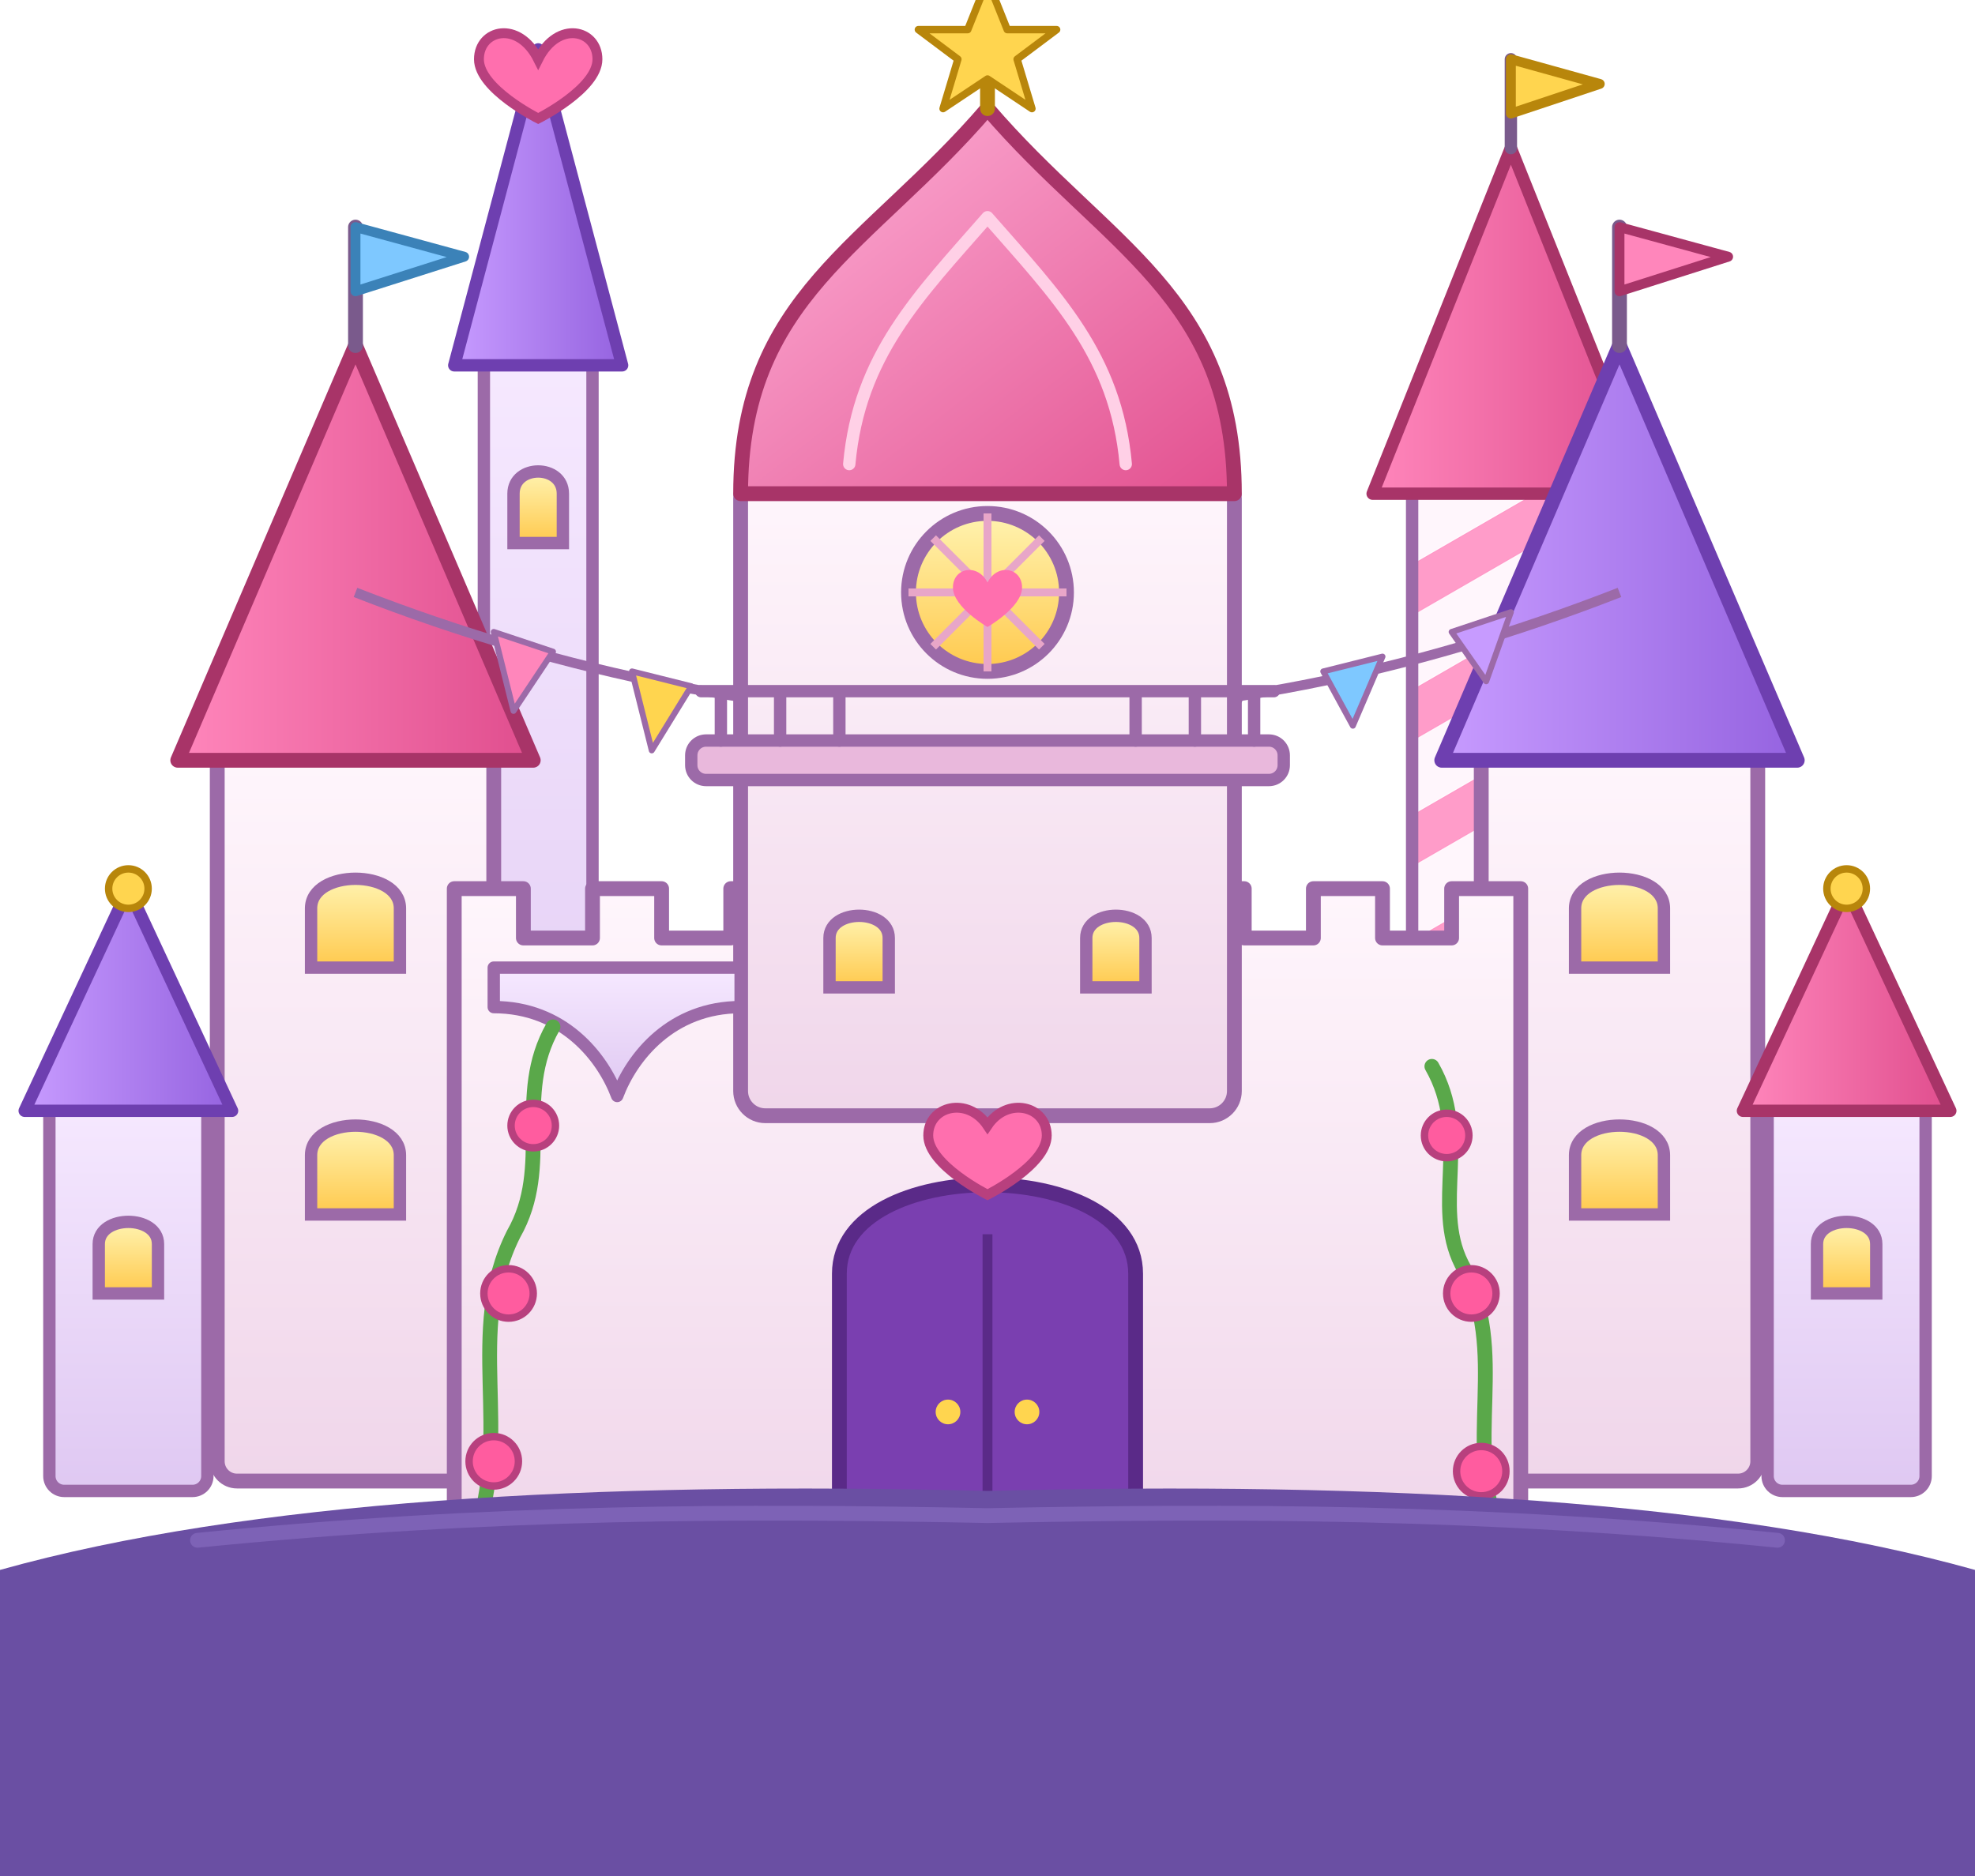
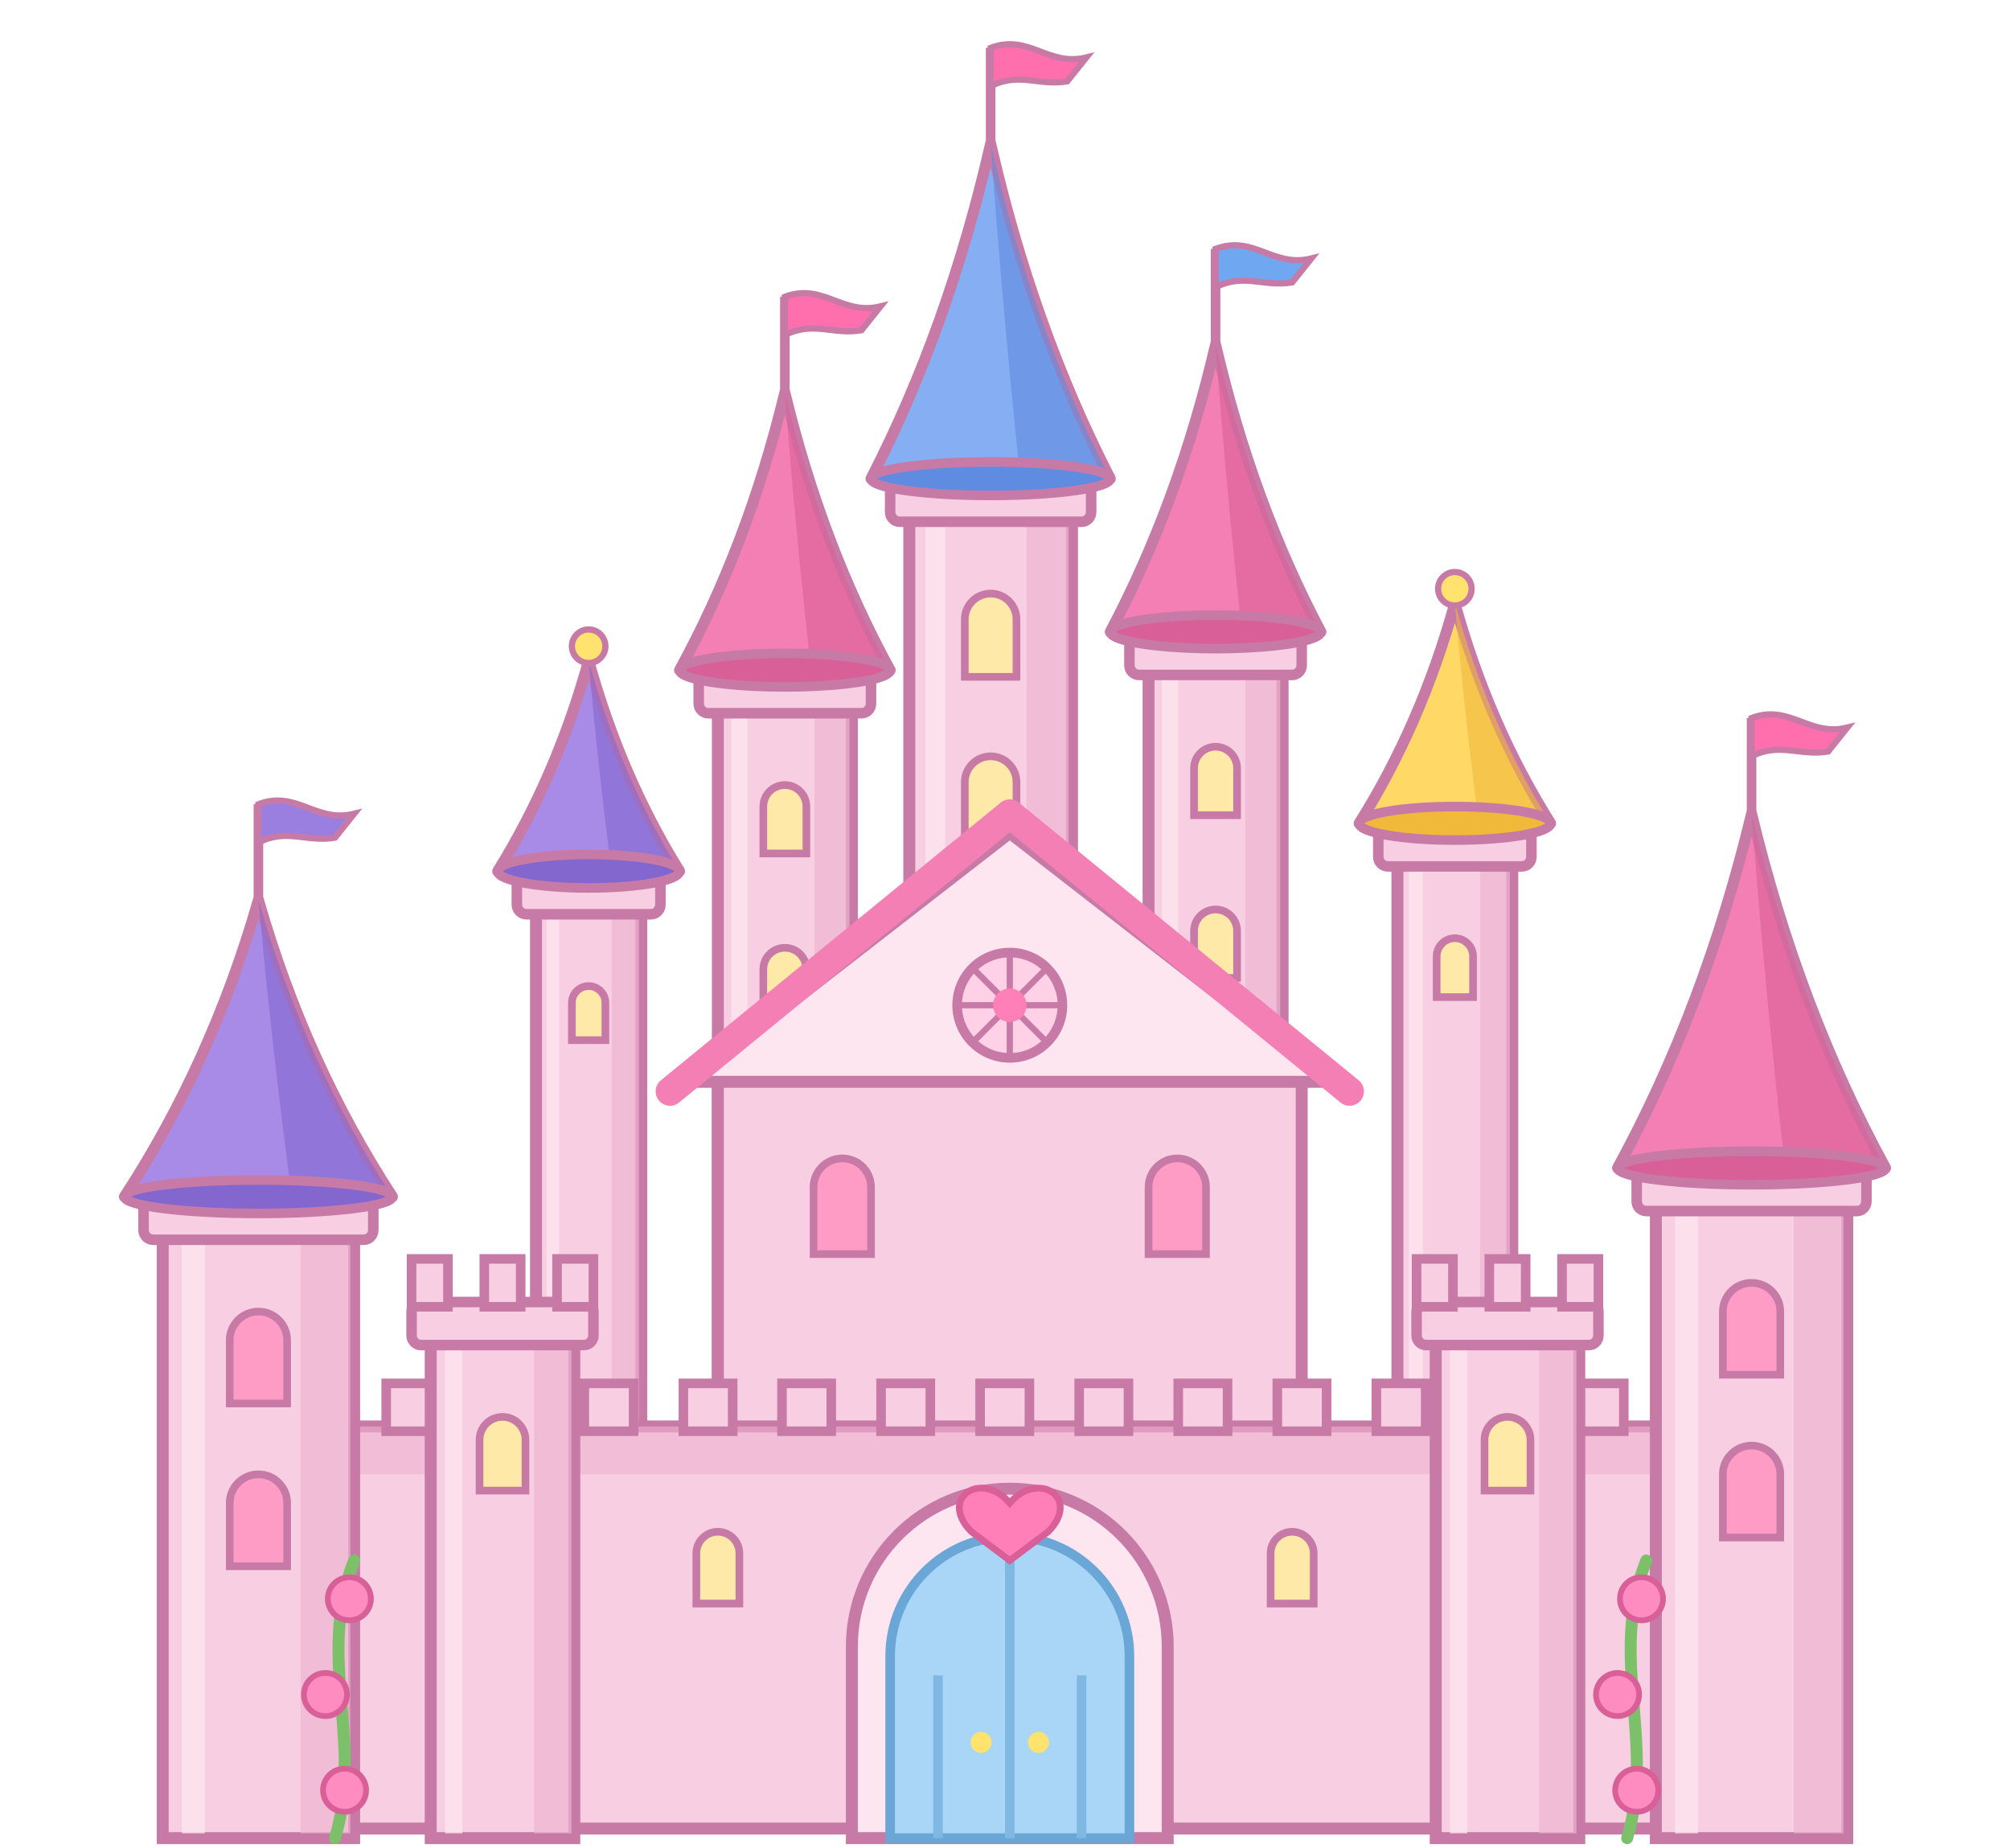
- <svg xmlns="http://www.w3.org/2000/svg" viewBox="0 0 400 380">
-   <defs>
-     <linearGradient id="ks-muur" x1="0" y1="0" x2="0" y2="1">
-       <stop offset="0" stop-color="#fff6fc" />
-       <stop offset="1" stop-color="#f0d6ea" />
-     </linearGradient>
-     <linearGradient id="ks-muur2" x1="0" y1="0" x2="0" y2="1">
-       <stop offset="0" stop-color="#f6e9ff" />
-       <stop offset="1" stop-color="#dfc8f2" />
-     </linearGradient>
-     <linearGradient id="ks-dak" x1="0" y1="0" x2="1" y2="0">
-       <stop offset="0" stop-color="#ff86bb" />
-       <stop offset="1" stop-color="#e04e8e" />
-     </linearGradient>
-     <linearGradient id="ks-dak2" x1="0" y1="0" x2="1" y2="0">
-       <stop offset="0" stop-color="#c79bff" />
-       <stop offset="1" stop-color="#9563e0" />
-     </linearGradient>
-     <linearGradient id="ks-koepel" x1="0" y1="0" x2="1" y2="1">
-       <stop offset="0" stop-color="#ffb3d9" />
-       <stop offset="1" stop-color="#e2508f" />
-     </linearGradient>
-     <linearGradient id="ks-raam" x1="0" y1="0" x2="0" y2="1">
-       <stop offset="0" stop-color="#fff3b0" />
-       <stop offset="1" stop-color="#ffc94d" />
-     </linearGradient>
-     <pattern id="ks-snoep" width="22" height="22" patternUnits="userSpaceOnUse" patternTransform="rotate(-30)">
-       <rect width="22" height="22" fill="#fff6fc" />
-       <rect width="22" height="9" fill="#ff9cc9" />
-     </pattern>
-   </defs>
-   <rect x="98" y="70" width="22" height="200" fill="url(#ks-muur2)" stroke="#9c6aa8" stroke-width="2.5" />
-   <path d="M92 74 L109 10 L126 74 Z" fill="url(#ks-dak2)" stroke="#6e3fb0" stroke-width="2.5" stroke-linejoin="round" />
-   <path d="M109 12 C105 4 97 6 97 12 C97 18 109 24 109 24 C109 24 121 18 121 12 C121 6 113 4 109 12 Z" fill="#ff6fae" stroke="#b8407e" stroke-width="2" />
-   <rect x="286" y="96" width="40" height="190" fill="url(#ks-snoep)" stroke="#9c6aa8" stroke-width="2.5" />
-   <path d="M278 100 L306 30 L334 100 Z" fill="url(#ks-dak)" stroke="#a83468" stroke-width="2.5" stroke-linejoin="round" />
-   <path d="M306 30 L306 12" stroke="#7a5a8c" stroke-width="2.5" stroke-linecap="round" />
-   <path d="M306 12 L324 17 L306 23 Z" fill="#ffd54f" stroke="#b8860b" stroke-width="2" stroke-linejoin="round" />
-   <rect x="44" y="150" width="56" height="150" rx="4" fill="url(#ks-muur)" stroke="#9c6aa8" stroke-width="3" />
-   <path d="M36 154 L72 70 L108 154 Z" fill="url(#ks-dak)" stroke="#a83468" stroke-width="3" stroke-linejoin="round" />
-   <path d="M72 70 L72 46" stroke="#7a5a8c" stroke-width="3" stroke-linecap="round" />
-   <path d="M72 46 L94 52 L72 59 Z" fill="#7ec8ff" stroke="#3b82b8" stroke-width="2" stroke-linejoin="round" />
-   <rect x="300" y="150" width="56" height="150" rx="4" fill="url(#ks-muur)" stroke="#9c6aa8" stroke-width="3" />
-   <path d="M292 154 L328 70 L364 154 Z" fill="url(#ks-dak2)" stroke="#6e3fb0" stroke-width="3" stroke-linejoin="round" />
-   <path d="M328 70 L328 46" stroke="#7a5a8c" stroke-width="3" stroke-linecap="round" />
-   <path d="M328 46 L350 52 L328 59 Z" fill="#ff86bb" stroke="#a83468" stroke-width="2" stroke-linejoin="round" />
-   <rect x="10" y="222" width="32" height="80" rx="3" fill="url(#ks-muur2)" stroke="#9c6aa8" stroke-width="2.5" />
-   <path d="M5 225 L26 180 L47 225 Z" fill="url(#ks-dak2)" stroke="#6e3fb0" stroke-width="2.5" stroke-linejoin="round" />
-   <circle cx="26" cy="180" r="4" fill="#ffd54f" stroke="#b8860b" stroke-width="1.5" />
-   <rect x="358" y="222" width="32" height="80" rx="3" fill="url(#ks-muur2)" stroke="#9c6aa8" stroke-width="2.5" />
-   <path d="M353 225 L374 180 L395 225 Z" fill="url(#ks-dak)" stroke="#a83468" stroke-width="2.5" stroke-linejoin="round" />
-   <circle cx="374" cy="180" r="4" fill="#ffd54f" stroke="#b8860b" stroke-width="1.5" />
-   <path d="M72 120 Q200 170 328 120" fill="none" stroke="#9c6aa8" stroke-width="2" />
-   <g stroke="#9c6aa8" stroke-width="1.2" stroke-linejoin="round">
-     <path d="M100 128 L112 132 L104 144 Z" fill="#ff86bb" />
-     <path d="M128 136 L140 139 L132 152 Z" fill="#ffd54f" />
-     <path d="M156 141 L168 143 L160 156 Z" fill="#7ec8ff" />
-     <path d="M184 144 L196 145 L189 158 Z" fill="#c79bff" />
-     <path d="M212 144 L224 144 L217 157 Z" fill="#ff86bb" />
-     <path d="M240 141 L252 140 L245 153 Z" fill="#ffd54f" />
-     <path d="M268 136 L280 133 L274 147 Z" fill="#7ec8ff" />
-     <path d="M294 128 L306 124 L301 138 Z" fill="#c79bff" />
-   </g>
-   <path d="M92 196 L92 180 L106 180 L106 190 L120 190 L120 180 L134 180 L134 190 L148 190 L148 180 L252 180 L252 190 L266 190 L266 180 L280 180 L280 190 L294 190 L294 180 L308 180 L308 196 L308 312 L92 312 Z" fill="url(#ks-muur)" stroke="#9c6aa8" stroke-width="3" stroke-linejoin="round" />
-   <rect x="150" y="96" width="100" height="130" rx="5" fill="url(#ks-muur)" stroke="#9c6aa8" stroke-width="3" />
-   <rect x="140" y="150" width="120" height="8" rx="3" fill="#e9b8dc" stroke="#9c6aa8" stroke-width="2.5" />
-   <path d="M146 150 L146 140 M158 150 L158 140 M170 150 L170 140 M230 150 L230 140 M242 150 L242 140 M254 150 L254 140 M142 140 L258 140" stroke="#9c6aa8" stroke-width="2.5" stroke-linecap="round" />
-   <path d="M150 100 C150 60 176 50 200 22 C224 50 250 60 250 100 Z" fill="url(#ks-koepel)" stroke="#a83468" stroke-width="3" stroke-linejoin="round" />
-   <path d="M172 94 C174 72 186 60 200 44 M228 94 C226 72 214 60 200 44" fill="none" stroke="#ffd0e6" stroke-width="2.5" stroke-linecap="round" />
-   <path d="M200 22 L200 6" stroke="#b8860b" stroke-width="3" stroke-linecap="round" />
-   <path d="M200 -4 L204 6 L214 6 L206 12 L209 22 L200 16 L191 22 L194 12 L186 6 L196 6 Z" fill="#ffd54f" stroke="#b8860b" stroke-width="1.5" stroke-linejoin="round" />
-   <circle cx="200" cy="120" r="16" fill="url(#ks-raam)" stroke="#9c6aa8" stroke-width="3" />
-   <path d="M200 104 L200 136 M184 120 L216 120 M189 109 L211 131 M211 109 L189 131" stroke="#e8a6c8" stroke-width="1.6" />
-   <path d="M200 118 C198 114 193 115 193 119 C193 123 200 127 200 127 C200 127 207 123 207 119 C207 115 202 114 200 118 Z" fill="#ff6fae" />
-   <path d="M100 196 L150 196 L150 204 C136 204 128 214 125 222 C122 214 114 204 100 204 Z" fill="url(#ks-muur2)" stroke="#9c6aa8" stroke-width="2.5" stroke-linejoin="round" />
-   <g stroke="#9c6aa8" stroke-width="2.5">
-     <path class="raam" d="M63 196 L63 184 C63 176 81 176 81 184 L81 196 Z" fill="url(#ks-raam)" />
-     <path class="raam" d="M63 246 L63 234 C63 226 81 226 81 234 L81 246 Z" fill="url(#ks-raam)" />
-     <path class="raam" d="M319 196 L319 184 C319 176 337 176 337 184 L337 196 Z" fill="url(#ks-raam)" />
-     <path class="raam" d="M319 246 L319 234 C319 226 337 226 337 234 L337 246 Z" fill="url(#ks-raam)" />
-     <path class="raam" d="M168 200 L168 190 C168 184 180 184 180 190 L180 200 Z" fill="url(#ks-raam)" />
-     <path class="raam" d="M220 200 L220 190 C220 184 232 184 232 190 L232 200 Z" fill="url(#ks-raam)" />
-     <path class="raam" d="M104 110 L104 100 C104 94 114 94 114 100 L114 110 Z" fill="url(#ks-raam)" />
-     <path class="raam" d="M20 262 L20 252 C20 246 32 246 32 252 L32 262 Z" fill="url(#ks-raam)" />
-     <path class="raam" d="M368 262 L368 252 C368 246 380 246 380 252 L380 262 Z" fill="url(#ks-raam)" />
-   </g>
-   <path d="M170 312 L170 258 C170 234 230 234 230 258 L230 312 Z" fill="#7a3fb0" stroke="#5a2a88" stroke-width="3" />
-   <path d="M200 250 C200 250 200 312 200 312" stroke="#5a2a88" stroke-width="2" />
-   <circle cx="192" cy="286" r="2.5" fill="#ffd54f" />
-   <circle cx="208" cy="286" r="2.5" fill="#ffd54f" />
-   <path d="M200 228 C196 222 188 224 188 230 C188 236 200 242 200 242 C200 242 212 236 212 230 C212 224 204 222 200 228 Z" fill="#ff6fae" stroke="#b8407e" stroke-width="2" />
-   <path d="M160 312 L240 312 L246 322 L154 322 Z" fill="#e9d4f0" stroke="#9c6aa8" stroke-width="2.5" stroke-linejoin="round" />
-   <path d="M96 312 C104 290 94 270 104 250 C112 236 104 222 112 208" fill="none" stroke="#5aa84a" stroke-width="3" stroke-linecap="round" />
-   <path d="M304 312 C296 292 306 274 296 256 C290 244 298 230 290 216" fill="none" stroke="#5aa84a" stroke-width="3" stroke-linecap="round" />
-   <g fill="#ff5c9f" stroke="#b8407e" stroke-width="1.5">
-     <circle cx="100" cy="296" r="5" />
-     <circle cx="103" cy="262" r="5" />
-     <circle cx="108" cy="228" r="4.5" />
-     <circle cx="300" cy="298" r="5" />
-     <circle cx="298" cy="262" r="5" />
-     <circle cx="293" cy="230" r="4.5" />
-   </g>
-   <path d="M0 380 L0 318 C50 304 120 300 200 302 C280 300 350 304 400 318 L400 380 Z" fill="#6a4fa3" />
-   <path d="M40 312 C100 306 150 306 200 307 C250 306 300 306 360 312" fill="none" stroke="#7d62b6" stroke-width="3" stroke-linecap="round" />
+ <svg xmlns="http://www.w3.org/2000/svg" viewBox="0 -28 420 386">
+   <rect x="190" y="78" width="34" height="182" fill="#f8cfe2" stroke="#c77aa6" stroke-width="2.5" />
+   <rect x="214.5" y="80" width="8.8" height="179" fill="#eeb3d0" opacity="0.7" />
+   <rect x="193.4" y="80" width="4.1" height="179" fill="#fde6f0" opacity="0.8" />
+   <rect x="186" y="72" width="42" height="9" rx="2" fill="#f8cfe2" stroke="#c77aa6" stroke-width="2.2" />
+   <path d="M201.6 113.4 V101.4 A5.4 5.4 0 0 1 212.4 101.4 V113.4 Z" fill="#ffe9a8" stroke="#c77aa6" stroke-width="1.6" />
+   <path d="M201.6 147.4 V135.4 A5.4 5.4 0 0 1 212.4 135.4 V147.4 Z" fill="#ffe9a8" stroke="#c77aa6" stroke-width="1.6" />
+   <path d="M201.6 181.4 V169.4 A5.4 5.4 0 0 1 212.4 169.4 V181.4 Z" fill="#ffe9a8" stroke="#c77aa6" stroke-width="1.6" />
+   <path d="M182.0 72.0 Q198.2 40.5 207.0 2.0 Q215.8 40.5 232.0 72.0 Z" fill="#86aef2" stroke="#c77aa6" stroke-width="2.3" stroke-linejoin="round" />
+   <path d="M207.0 2.0 Q215.8 40.5 232.0 72.0 L213.2 72.0 Q209.5 37.0 207.0 2.0 Z" fill="#5f8be0" opacity="0.6" />
+   <ellipse cx="207.0" cy="72.0" rx="25.0" ry="3.5" fill="#5f8be0" stroke="#c77aa6" stroke-width="2" />
+   <path d="M207.0 2.0 V-18.0" stroke="#c77aa6" stroke-width="2" />
+   <path class="kasteel__vlag" d="M207.0 -18.0 C215.0 -21.0 219.0 -14.0 227.0 -16.0 L223.0 -11.0 C217.0 -10.0 213.0 -13.0 207.0 -10.0 Z" fill="#ff6fae" stroke="#c77aa6" stroke-width="1.3" />
+   <rect x="150" y="118" width="28" height="142" fill="#f8cfe2" stroke="#c77aa6" stroke-width="2.5" />
+   <rect x="170.2" y="120" width="7.3" height="139" fill="#eeb3d0" opacity="0.7" />
+   <rect x="152.8" y="120" width="3.4" height="139" fill="#fde6f0" opacity="0.8" />
+   <rect x="146" y="112" width="36" height="9" rx="2" fill="#f8cfe2" stroke="#c77aa6" stroke-width="2.2" />
+   <path d="M159.5 150.3 V140.5 A4.5 4.5 0 0 1 168.5 140.5 V150.3 Z" fill="#ffe9a8" stroke="#c77aa6" stroke-width="1.6" />
+   <path d="M159.5 184.3 V174.5 A4.5 4.5 0 0 1 168.5 174.5 V184.3 Z" fill="#ffe9a8" stroke="#c77aa6" stroke-width="1.6" />
+   <path d="M142.0 112.0 Q156.3 85.9 164.0 54.0 Q171.7 85.9 186.0 112.0 Z" fill="#f47fb4" stroke="#c77aa6" stroke-width="2.3" stroke-linejoin="round" />
+   <path d="M164.0 54.0 Q171.7 85.9 186.0 112.0 L169.5 112.0 Q166.2 83.0 164.0 54.0 Z" fill="#d95f98" opacity="0.6" />
+   <ellipse cx="164.0" cy="112.0" rx="22.0" ry="3.5" fill="#d95f98" stroke="#c77aa6" stroke-width="2" />
+   <path d="M164.0 54.0 V34.0" stroke="#c77aa6" stroke-width="2" />
+   <path class="kasteel__vlag" d="M164.0 34.0 C172.0 31.0 176.0 38.0 184.0 36.0 L180.0 41.0 C174.0 42.0 170.0 39.0 164.0 42.0 Z" fill="#ff6fae" stroke="#c77aa6" stroke-width="1.3" />
+   <rect x="240" y="110" width="28" height="150" fill="#f8cfe2" stroke="#c77aa6" stroke-width="2.5" />
+   <rect x="260.2" y="112" width="7.3" height="147" fill="#eeb3d0" opacity="0.7" />
+   <rect x="242.8" y="112" width="3.4" height="147" fill="#fde6f0" opacity="0.8" />
+   <rect x="236" y="104" width="36" height="9" rx="2" fill="#f8cfe2" stroke="#c77aa6" stroke-width="2.2" />
+   <path d="M249.5 142.3 V132.5 A4.5 4.5 0 0 1 258.5 132.5 V142.3 Z" fill="#ffe9a8" stroke="#c77aa6" stroke-width="1.6" />
+   <path d="M249.5 176.3 V166.5 A4.5 4.5 0 0 1 258.5 166.5 V176.3 Z" fill="#ffe9a8" stroke="#c77aa6" stroke-width="1.6" />
+   <path d="M232.0 104.0 Q246.3 77.0 254.0 44.0 Q261.7 77.0 276.0 104.0 Z" fill="#f47fb4" stroke="#c77aa6" stroke-width="2.3" stroke-linejoin="round" />
+   <path d="M254.0 44.0 Q261.7 77.0 276.0 104.0 L259.5 104.0 Q256.2 74.0 254.0 44.0 Z" fill="#d95f98" opacity="0.6" />
+   <ellipse cx="254.0" cy="104.0" rx="22.0" ry="3.5" fill="#d95f98" stroke="#c77aa6" stroke-width="2" />
+   <path d="M254.0 44.0 V24.0" stroke="#c77aa6" stroke-width="2" />
+   <path class="kasteel__vlag" d="M254.0 24.0 C262.0 21.0 266.0 28.0 274.0 26.0 L270.0 31.0 C264.0 32.0 260.0 29.0 254.0 32.0 Z" fill="#6fa8f0" stroke="#c77aa6" stroke-width="1.3" />
+   <rect x="112" y="160" width="22" height="110" fill="#f8cfe2" stroke="#c77aa6" stroke-width="2.5" />
+   <rect x="127.8" y="162" width="5.7" height="107" fill="#eeb3d0" opacity="0.7" />
+   <rect x="114.2" y="162" width="2.6" height="107" fill="#fde6f0" opacity="0.8" />
+   <rect x="108" y="154" width="30" height="9" rx="2" fill="#f8cfe2" stroke="#c77aa6" stroke-width="2.2" />
+   <path d="M119.5 189.3 V181.5 A3.5 3.5 0 0 1 126.5 181.5 V189.3 Z" fill="#ffe9a8" stroke="#c77aa6" stroke-width="1.6" />
+   <path d="M104.0 154.0 Q116.3 134.2 123.0 110.0 Q129.7 134.2 142.0 154.0 Z" fill="#a88be6" stroke="#c77aa6" stroke-width="2.3" stroke-linejoin="round" />
+   <path d="M123.0 110.0 Q129.7 134.2 142.0 154.0 L127.8 154.0 Q124.9 132.0 123.0 110.0 Z" fill="#8466cf" opacity="0.6" />
+   <ellipse cx="123.0" cy="154.0" rx="19.0" ry="3.5" fill="#8466cf" stroke="#c77aa6" stroke-width="2" />
+   <circle cx="123.0" cy="107.0" r="3.5" fill="#ffe36e" stroke="#c77aa6" stroke-width="1.3" />
+   <rect x="292" y="150" width="24" height="120" fill="#f8cfe2" stroke="#c77aa6" stroke-width="2.5" />
+   <rect x="309.3" y="152" width="6.2" height="117" fill="#eeb3d0" opacity="0.7" />
+   <rect x="294.4" y="152" width="2.9" height="117" fill="#fde6f0" opacity="0.8" />
+   <rect x="288" y="144" width="32" height="9" rx="2" fill="#f8cfe2" stroke="#c77aa6" stroke-width="2.2" />
+   <path d="M300.2 180.3 V171.8 A3.8 3.8 0 0 1 307.8 171.8 V180.3 Z" fill="#ffe9a8" stroke="#c77aa6" stroke-width="1.6" />
+   <path d="M284.0 144.0 Q297.0 123.3 304.0 98.0 Q311.0 123.3 324.0 144.0 Z" fill="#ffd865" stroke="#c77aa6" stroke-width="2.3" stroke-linejoin="round" />
+   <path d="M304.0 98.0 Q311.0 123.3 324.0 144.0 L309.0 144.0 Q306.0 121.0 304.0 98.0 Z" fill="#f0b93a" opacity="0.6" />
+   <ellipse cx="304.0" cy="144.0" rx="20.0" ry="3.5" fill="#f0b93a" stroke="#c77aa6" stroke-width="2" />
+   <circle cx="304.0" cy="95.0" r="3.5" fill="#ffe36e" stroke="#c77aa6" stroke-width="1.3" />
+   <rect x="150" y="196" width="122" height="96" fill="#f8cfe2" stroke="#c77aa6" stroke-width="2.5" />
+   <path d="M144 198 L211 146 L278 198 Z" fill="#fde6f0" stroke="#c77aa6" stroke-width="2.5" stroke-linejoin="round" />
+   <path d="M140 200 L211 142 L282 200" fill="none" stroke="#f47fb4" stroke-width="6" stroke-linejoin="round" stroke-linecap="round" />
+   <circle cx="211" cy="182" r="11" fill="#ffd1e6" stroke="#c77aa6" stroke-width="2" />
+   <path d="M211 171 V193 M200 182 H222 M203 174 L219 190 M219 174 L203 190" stroke="#c77aa6" stroke-width="1.3" />
+   <circle cx="211" cy="182" r="3.5" fill="#ff7fb8" />
+   <path d="M170.0 234.0 V220.0 A6.0 6.0 0 0 1 182.0 220.0 V234.0 Z" fill="#ff9cc6" stroke="#c77aa6" stroke-width="1.6" />
+   <path d="M240.0 234.0 V220.0 A6.0 6.0 0 0 1 252.0 220.0 V234.0 Z" fill="#ff9cc6" stroke="#c77aa6" stroke-width="1.6" />
+   <rect x="60" y="270" width="300" height="84" fill="#f8cfe2" stroke="#c77aa6" stroke-width="2.5" />
+   <rect x="60" y="270" width="300" height="10" fill="#eeb3d0" opacity="0.6" />
+   <rect x="60.0" y="261.0" width="10.3" height="10.0" fill="#f8cfe2" stroke="#c77aa6" stroke-width="2" />
+   <rect x="80.7" y="261.0" width="10.3" height="10.0" fill="#f8cfe2" stroke="#c77aa6" stroke-width="2" />
+   <rect x="101.4" y="261.0" width="10.3" height="10.0" fill="#f8cfe2" stroke="#c77aa6" stroke-width="2" />
+   <rect x="122.1" y="261.0" width="10.3" height="10.0" fill="#f8cfe2" stroke="#c77aa6" stroke-width="2" />
+   <rect x="142.8" y="261.0" width="10.3" height="10.0" fill="#f8cfe2" stroke="#c77aa6" stroke-width="2" />
+   <rect x="163.4" y="261.0" width="10.3" height="10.0" fill="#f8cfe2" stroke="#c77aa6" stroke-width="2" />
+   <rect x="184.1" y="261.0" width="10.3" height="10.0" fill="#f8cfe2" stroke="#c77aa6" stroke-width="2" />
+   <rect x="204.8" y="261.0" width="10.3" height="10.0" fill="#f8cfe2" stroke="#c77aa6" stroke-width="2" />
+   <rect x="225.5" y="261.0" width="10.3" height="10.0" fill="#f8cfe2" stroke="#c77aa6" stroke-width="2" />
+   <rect x="246.2" y="261.0" width="10.3" height="10.0" fill="#f8cfe2" stroke="#c77aa6" stroke-width="2" />
+   <rect x="266.9" y="261.0" width="10.3" height="10.0" fill="#f8cfe2" stroke="#c77aa6" stroke-width="2" />
+   <rect x="287.6" y="261.0" width="10.3" height="10.0" fill="#f8cfe2" stroke="#c77aa6" stroke-width="2" />
+   <rect x="308.3" y="261.0" width="10.3" height="10.0" fill="#f8cfe2" stroke="#c77aa6" stroke-width="2" />
+   <rect x="329.0" y="261.0" width="10.3" height="10.0" fill="#f8cfe2" stroke="#c77aa6" stroke-width="2" />
+   <rect x="349.7" y="261.0" width="10.3" height="10.0" fill="#f8cfe2" stroke="#c77aa6" stroke-width="2" />
+   <path d="M105.5 307.0 V296.5 A4.5 4.5 0 0 1 114.5 296.5 V307.0 Z" fill="#ffe9a8" stroke="#c77aa6" stroke-width="1.6" />
+   <path d="M145.5 307.0 V296.5 A4.5 4.5 0 0 1 154.5 296.5 V307.0 Z" fill="#ffe9a8" stroke="#c77aa6" stroke-width="1.6" />
+   <path d="M265.5 307.0 V296.5 A4.5 4.5 0 0 1 274.5 296.5 V307.0 Z" fill="#ffe9a8" stroke="#c77aa6" stroke-width="1.6" />
+   <path d="M305.5 307.0 V296.5 A4.5 4.5 0 0 1 314.5 296.5 V307.0 Z" fill="#ffe9a8" stroke="#c77aa6" stroke-width="1.6" />
+   <rect x="34" y="228" width="40" height="128" fill="#f8cfe2" stroke="#c77aa6" stroke-width="2.5" />
+   <rect x="62.8" y="230" width="10.4" height="125" fill="#eeb3d0" opacity="0.7" />
+   <rect x="38.0" y="230" width="4.8" height="125" fill="#fde6f0" opacity="0.8" />
+   <rect x="30" y="222" width="48" height="9" rx="2" fill="#f8cfe2" stroke="#c77aa6" stroke-width="2.2" />
+   <path d="M48.0 265.2 V252.0 A6.0 6.0 0 0 1 60.0 252.0 V265.2 Z" fill="#ff9cc6" stroke="#c77aa6" stroke-width="1.6" />
+   <path d="M48.0 299.2 V286.0 A6.0 6.0 0 0 1 60.0 286.0 V299.2 Z" fill="#ff9cc6" stroke="#c77aa6" stroke-width="1.6" />
+   <path d="M26.0 222.0 Q44.2 194.1 54.0 160.0 Q63.8 194.1 82.0 222.0 Z" fill="#a88be6" stroke="#c77aa6" stroke-width="2.3" stroke-linejoin="round" />
+   <path d="M54.0 160.0 Q63.8 194.1 82.0 222.0 L61.0 222.0 Q56.8 191.0 54.0 160.0 Z" fill="#8466cf" opacity="0.6" />
+   <ellipse cx="54.0" cy="222.0" rx="28.0" ry="3.5" fill="#8466cf" stroke="#c77aa6" stroke-width="2" />
+   <path d="M54.0 160.0 V140.0" stroke="#c77aa6" stroke-width="2" />
+   <path class="kasteel__vlag" d="M54.0 140.0 C62.0 137.0 66.0 144.0 74.0 142.0 L70.0 147.0 C64.0 148.0 60.0 145.0 54.0 148.0 Z" fill="#9b7fe0" stroke="#c77aa6" stroke-width="1.3" />
+   <rect x="346" y="222" width="40" height="134" fill="#f8cfe2" stroke="#c77aa6" stroke-width="2.5" />
+   <rect x="374.8" y="224" width="10.4" height="131" fill="#eeb3d0" opacity="0.7" />
+   <rect x="350.0" y="224" width="4.8" height="131" fill="#fde6f0" opacity="0.8" />
+   <rect x="342" y="216" width="48" height="9" rx="2" fill="#f8cfe2" stroke="#c77aa6" stroke-width="2.2" />
+   <path d="M360.0 259.2 V246.0 A6.0 6.0 0 0 1 372.0 246.0 V259.2 Z" fill="#ff9cc6" stroke="#c77aa6" stroke-width="1.6" />
+   <path d="M360.0 293.2 V280.0 A6.0 6.0 0 0 1 372.0 280.0 V293.2 Z" fill="#ff9cc6" stroke="#c77aa6" stroke-width="1.6" />
+   <path d="M338.0 216.0 Q356.2 182.7 366.0 142.0 Q375.8 182.7 394.0 216.0 Z" fill="#f47fb4" stroke="#c77aa6" stroke-width="2.3" stroke-linejoin="round" />
+   <path d="M366.0 142.0 Q375.8 182.7 394.0 216.0 L373.0 216.0 Q368.8 179.0 366.0 142.0 Z" fill="#d95f98" opacity="0.6" />
+   <ellipse cx="366.0" cy="216.0" rx="28.0" ry="3.5" fill="#d95f98" stroke="#c77aa6" stroke-width="2" />
+   <path d="M366.0 142.0 V122.0" stroke="#c77aa6" stroke-width="2" />
+   <path class="kasteel__vlag" d="M366.0 122.0 C374.0 119.0 378.0 126.0 386.0 124.0 L382.0 129.0 C376.0 130.0 372.0 127.0 366.0 130.0 Z" fill="#ff6fae" stroke="#c77aa6" stroke-width="1.3" />
+   <rect x="90" y="250" width="30" height="106" fill="#f8cfe2" stroke="#c77aa6" stroke-width="2.5" />
+   <rect x="111.6" y="252" width="7.8" height="103" fill="#eeb3d0" opacity="0.7" />
+   <rect x="93.0" y="252" width="3.6" height="103" fill="#fde6f0" opacity="0.8" />
+   <rect x="86" y="244" width="38" height="9" rx="2" fill="#f8cfe2" stroke="#c77aa6" stroke-width="2.2" />
+   <path d="M100.2 283.4 V272.8 A4.8 4.8 0 0 1 109.8 272.8 V283.4 Z" fill="#ffe9a8" stroke="#c77aa6" stroke-width="1.6" />
+   <rect x="86.0" y="235.0" width="7.6" height="10.0" fill="#f8cfe2" stroke="#c77aa6" stroke-width="2" />
+   <rect x="101.2" y="235.0" width="7.6" height="10.0" fill="#f8cfe2" stroke="#c77aa6" stroke-width="2" />
+   <rect x="116.4" y="235.0" width="7.6" height="10.0" fill="#f8cfe2" stroke="#c77aa6" stroke-width="2" />
+   <rect x="300" y="250" width="30" height="106" fill="#f8cfe2" stroke="#c77aa6" stroke-width="2.5" />
+   <rect x="321.6" y="252" width="7.8" height="103" fill="#eeb3d0" opacity="0.7" />
+   <rect x="303.0" y="252" width="3.6" height="103" fill="#fde6f0" opacity="0.8" />
+   <rect x="296" y="244" width="38" height="9" rx="2" fill="#f8cfe2" stroke="#c77aa6" stroke-width="2.2" />
+   <path d="M310.2 283.4 V272.8 A4.8 4.8 0 0 1 319.8 272.8 V283.4 Z" fill="#ffe9a8" stroke="#c77aa6" stroke-width="1.6" />
+   <rect x="296.0" y="235.0" width="7.6" height="10.0" fill="#f8cfe2" stroke="#c77aa6" stroke-width="2" />
+   <rect x="311.2" y="235.0" width="7.6" height="10.0" fill="#f8cfe2" stroke="#c77aa6" stroke-width="2" />
+   <rect x="326.4" y="235.0" width="7.6" height="10.0" fill="#f8cfe2" stroke="#c77aa6" stroke-width="2" />
+   <path d="M178 356 V316 A33 33 0 0 1 244 316 V356 Z" fill="#fde6f0" stroke="#c77aa6" stroke-width="2.5" />
+   <path d="M186 356 V318 A25 25 0 0 1 236 318 V356 Z" fill="#a9d6f7" stroke="#6aa7d6" stroke-width="2" />
+   <path d="M196 356 V322 M211 356 V296 M226 356 V322" stroke="#7fb8e3" stroke-width="2" />
+   <circle cx="205" cy="336" r="2.2" fill="#ffe36e" />
+   <circle cx="217" cy="336" r="2.2" fill="#ffe36e" />
+   <path d="M211 286 C205 279 196 285 203 292 L211 298 L219 292 C226 285 217 279 211 286 Z" fill="#ff7fb8" stroke="#d95f98" stroke-width="1.4" />
+   <path d="M70 356 C76 336 66 318 74 298" stroke="#7cc06a" stroke-width="2.5" fill="none" stroke-linecap="round" />
+   <circle cx="72" cy="346" r="4.5" fill="#ff8cc0" stroke="#d95f98" stroke-width="1.2" />
+   <circle cx="68" cy="326" r="4.5" fill="#ff8cc0" stroke="#d95f98" stroke-width="1.2" />
+   <circle cx="73" cy="306" r="4.5" fill="#ff8cc0" stroke="#d95f98" stroke-width="1.2" />
+   <path d="M340 356 C346 336 336 318 344 298" stroke="#7cc06a" stroke-width="2.5" fill="none" stroke-linecap="round" />
+   <circle cx="342" cy="346" r="4.5" fill="#ff8cc0" stroke="#d95f98" stroke-width="1.2" />
+   <circle cx="338" cy="326" r="4.5" fill="#ff8cc0" stroke="#d95f98" stroke-width="1.2" />
+   <circle cx="343" cy="306" r="4.5" fill="#ff8cc0" stroke="#d95f98" stroke-width="1.2" />
</svg>
